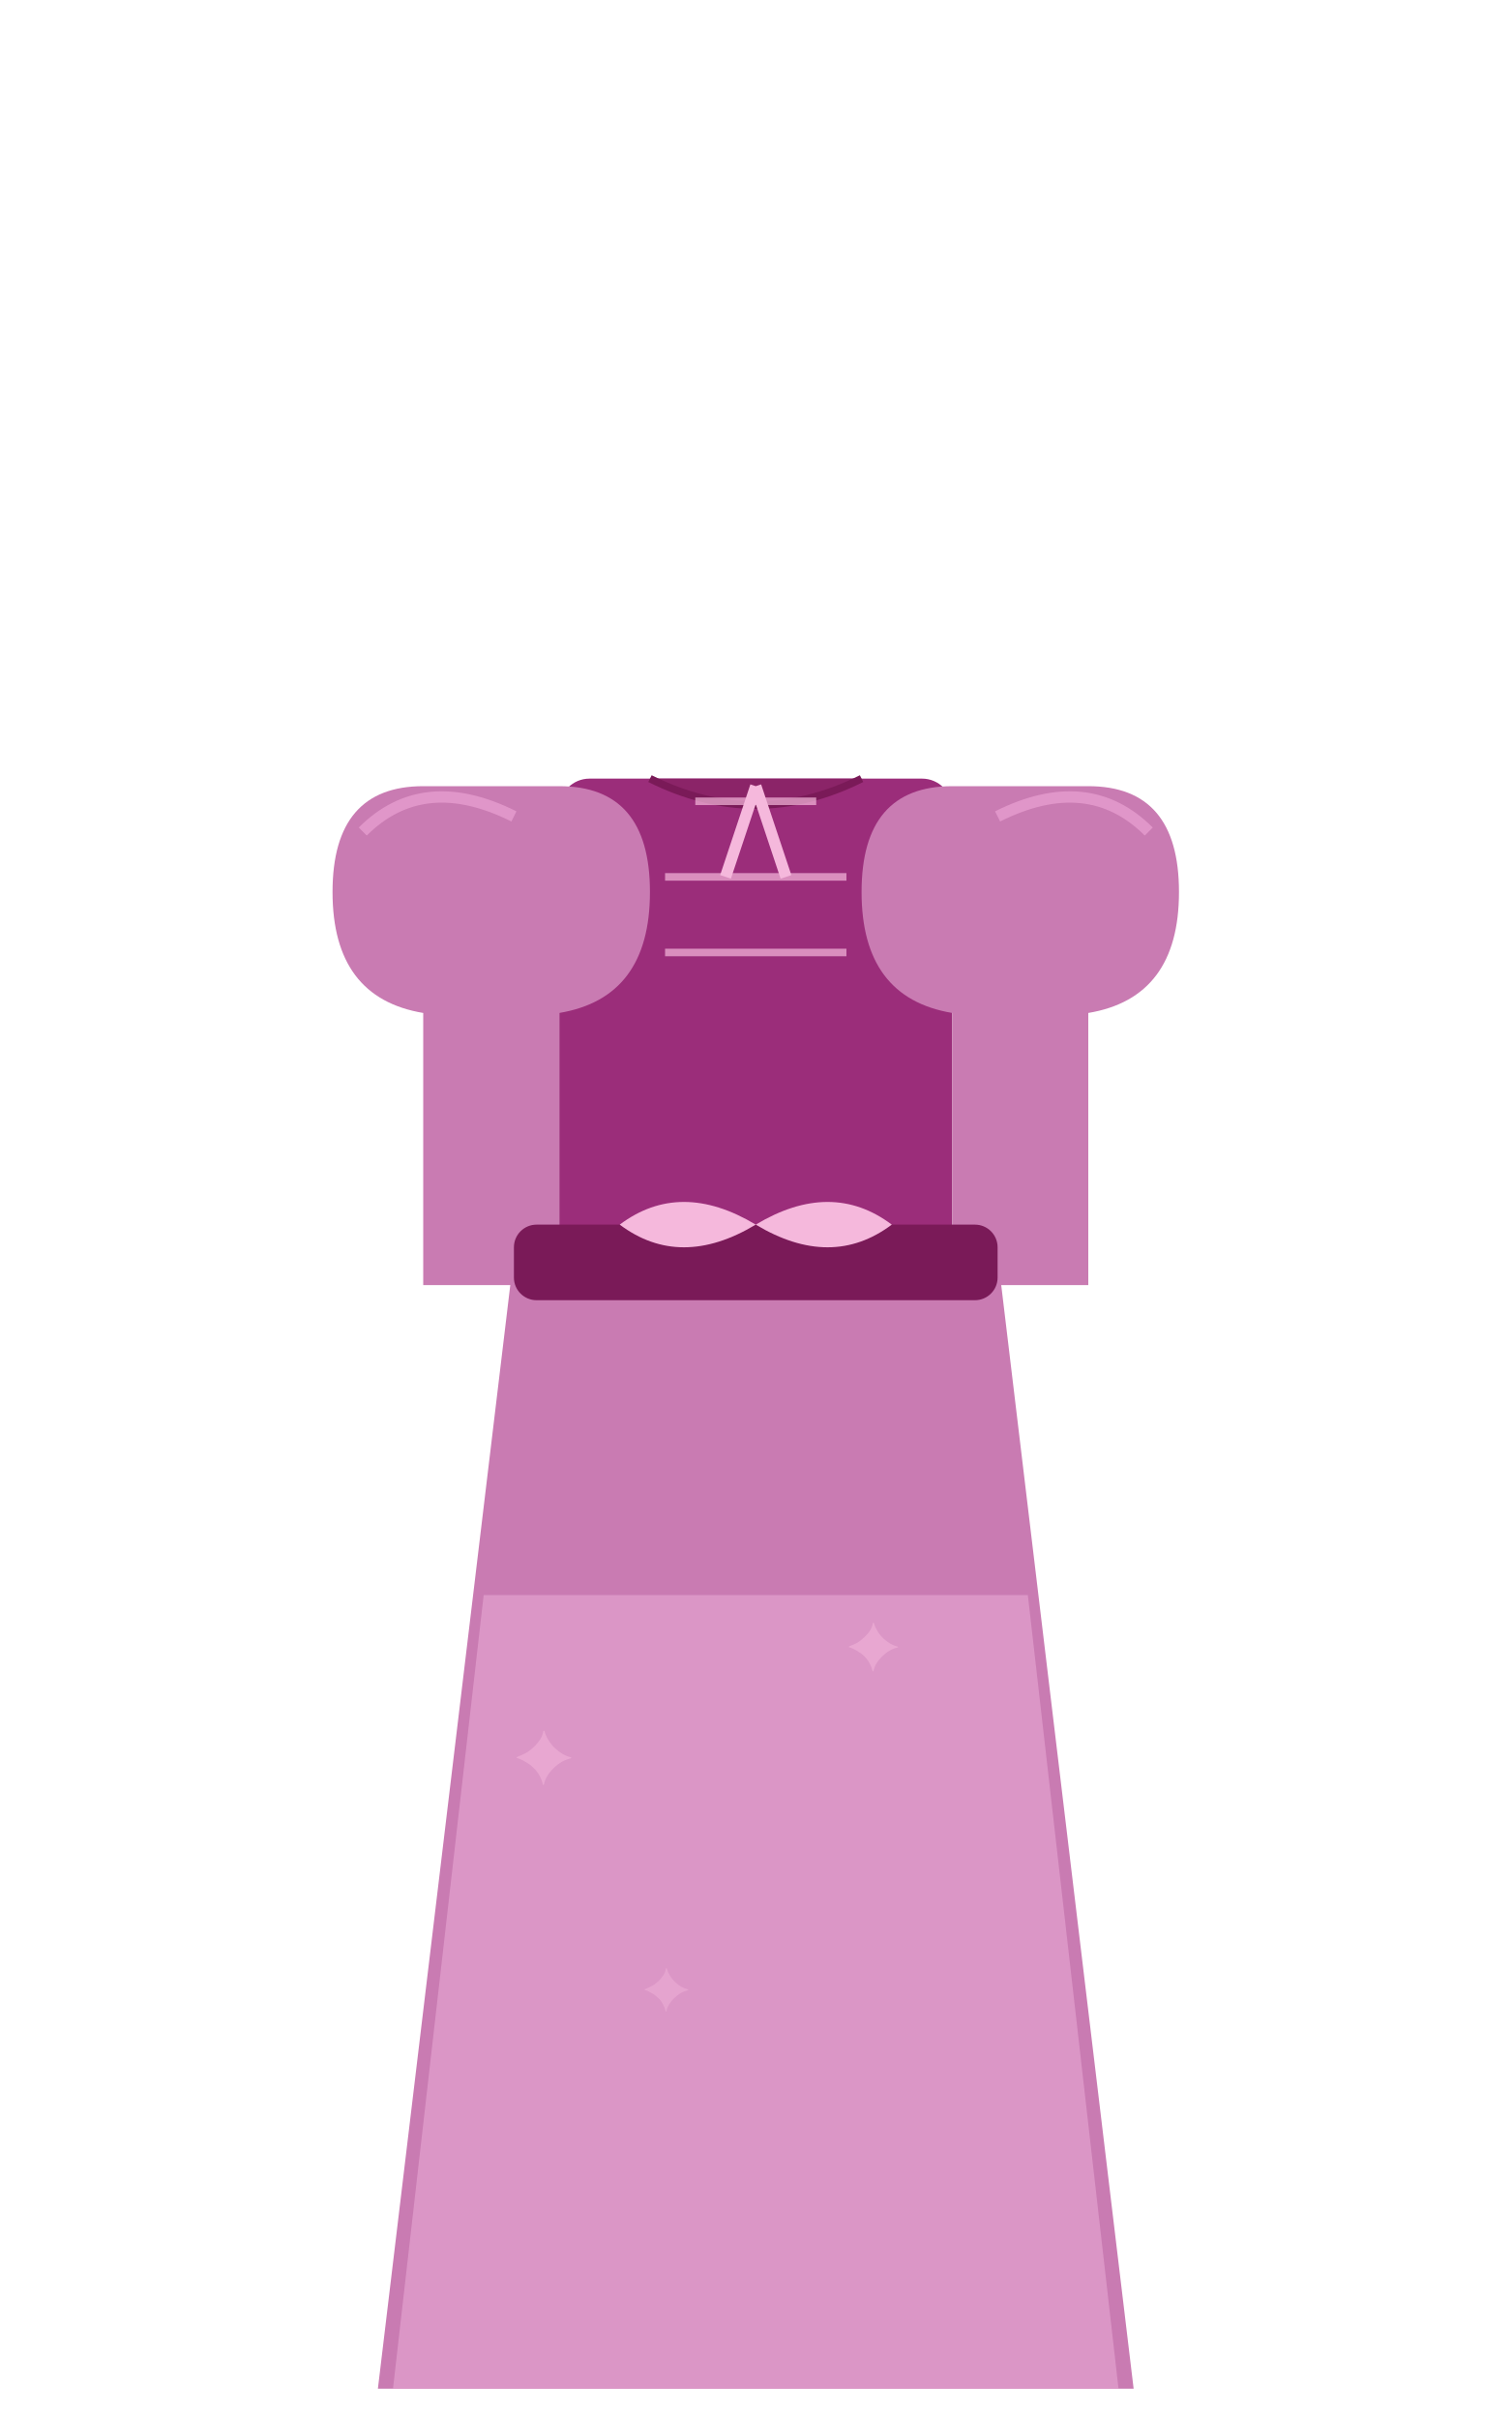
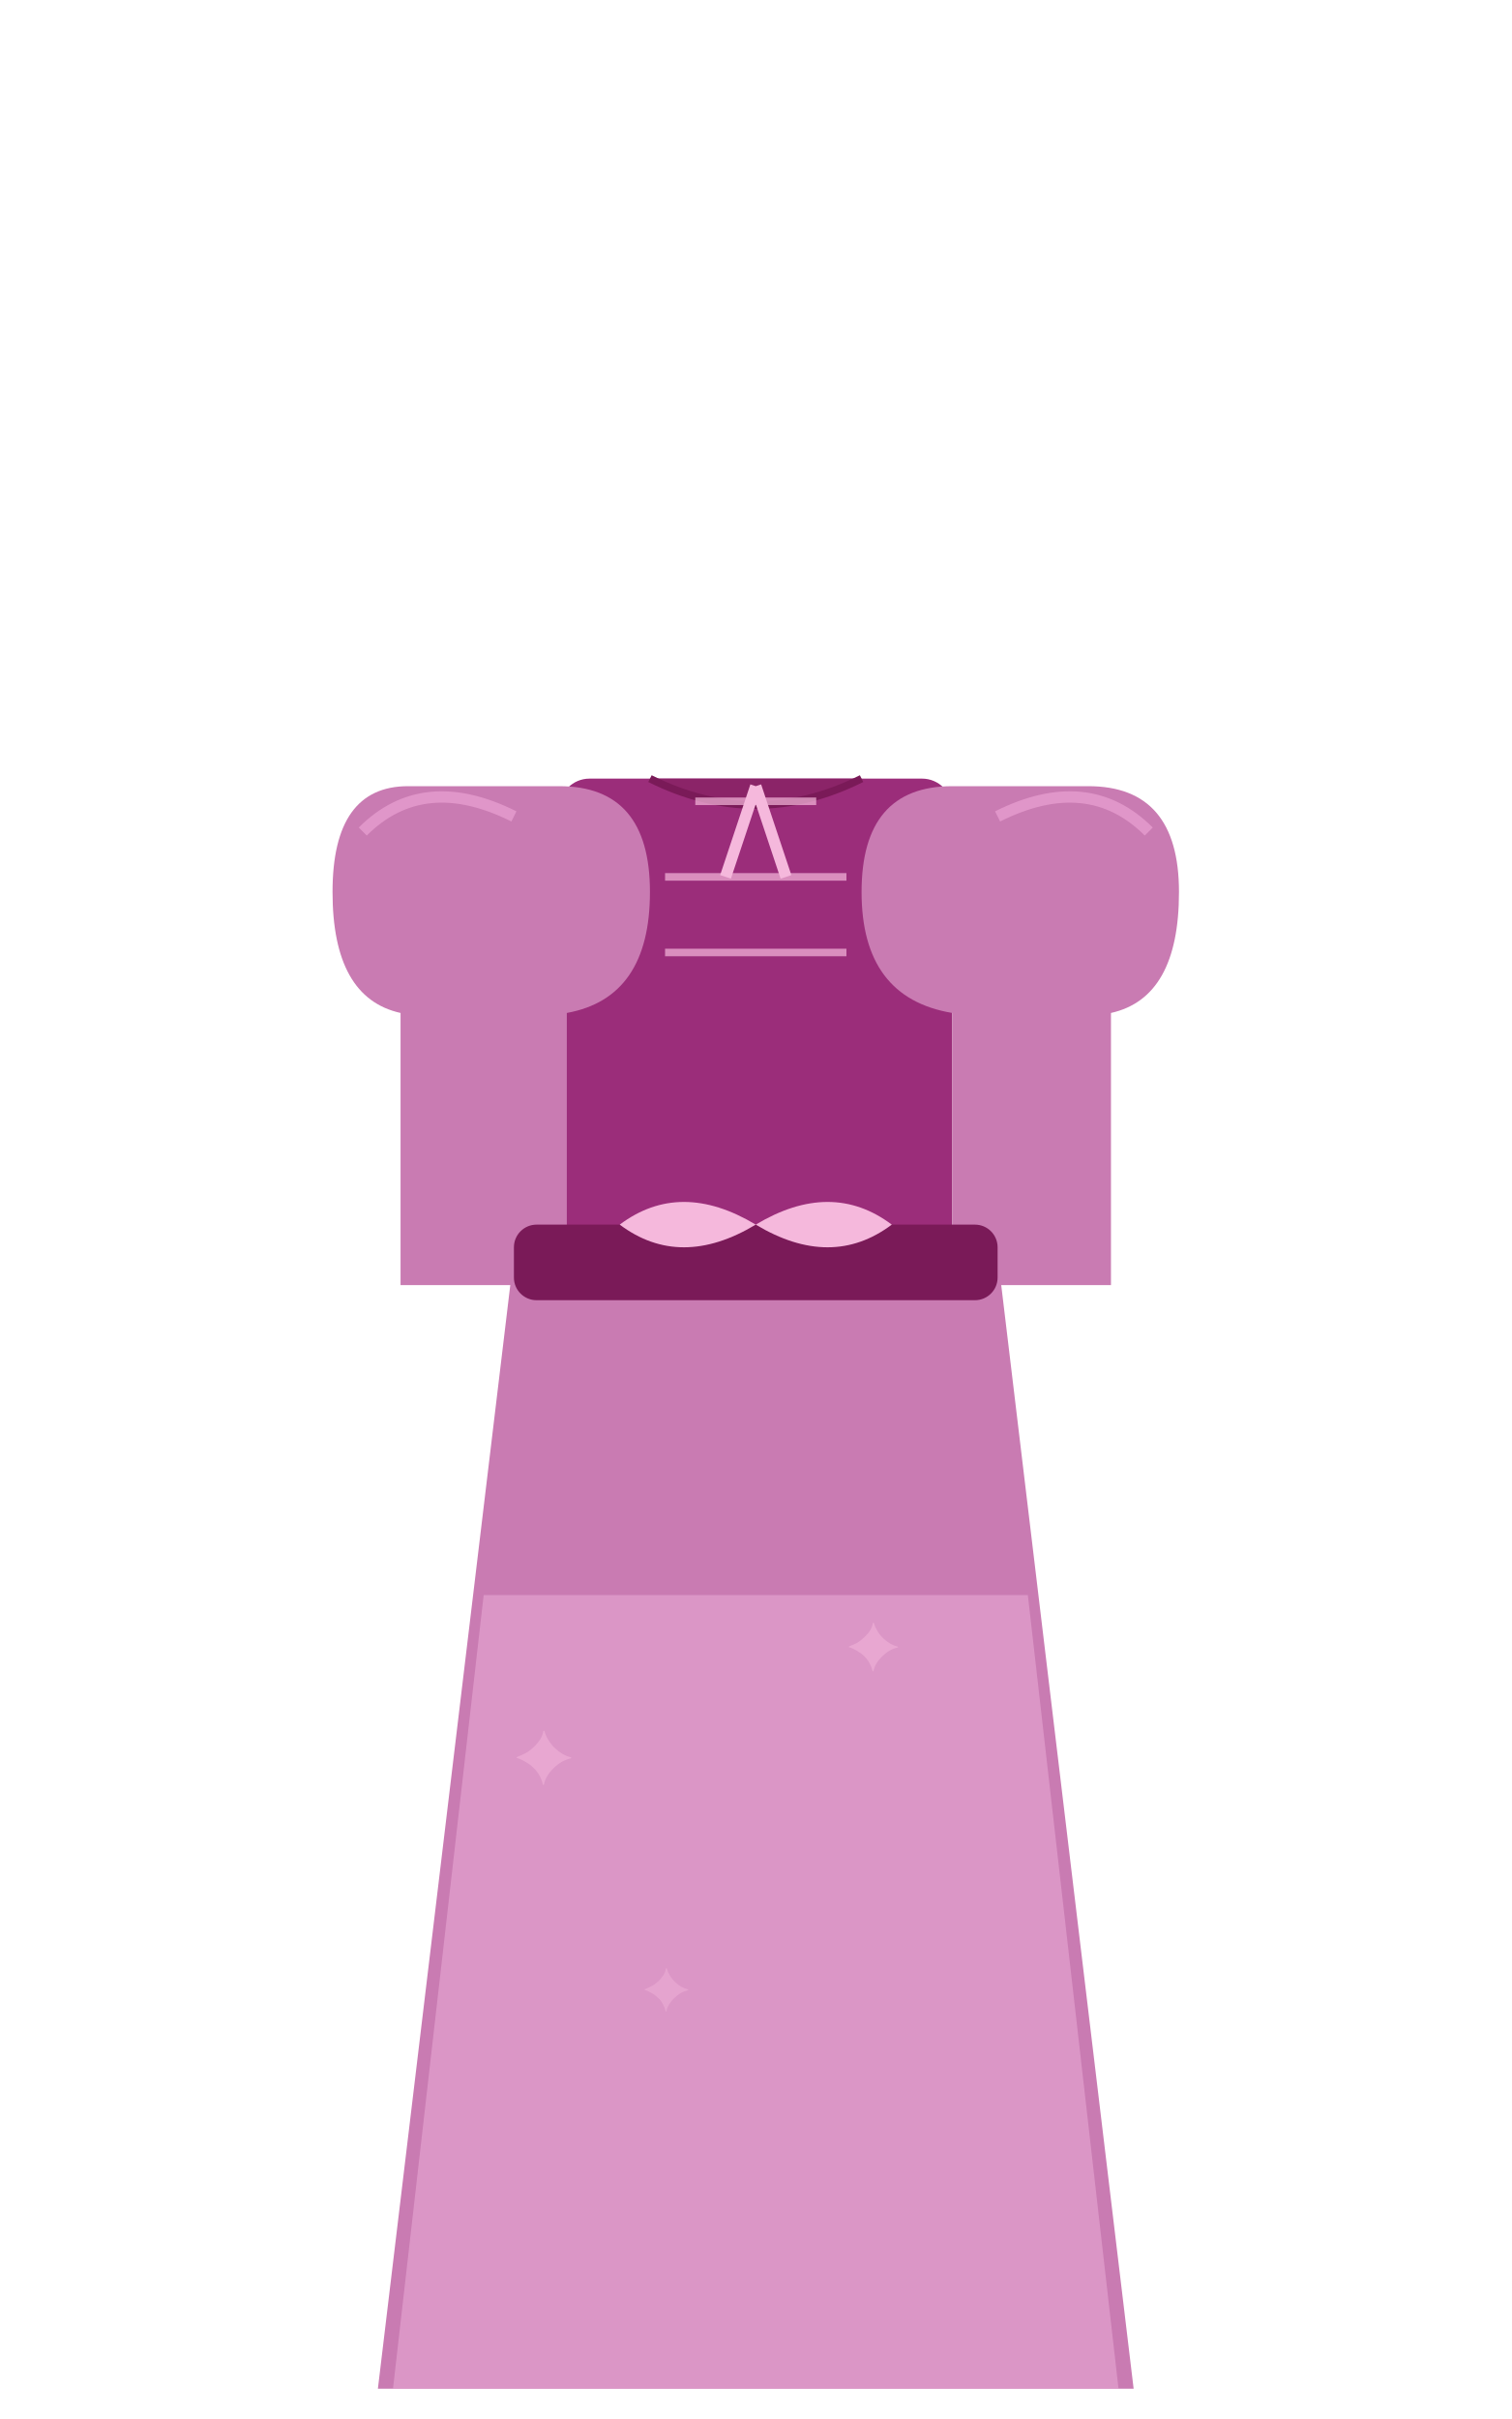
<svg xmlns="http://www.w3.org/2000/svg" viewBox="0 0 200 320" width="200" height="320">
  <g transform="translate(0,36)">
    <rect x="74" y="67" width="52" height="72" fill="#9B2D7A" rx="4" />
-     <path d="M56 68 Q44 68 44 82 Q44 96 56 98 L56 134 L74 134 L74 98 Q86 96 86 82 Q86 68 74 68 Z" fill="#C97BB2" />
-     <path d="M126 68 Q114 68 114 82 Q114 96 126 98 L126 134 L144 134 L144 98 Q156 96 156 82 Q156 68 144 68 Z" fill="#C97BB2" />
+     <path d="M54 68 Q44 68 44 82 Q44 96 53 98 L53 134 L75 134 L75 98 Q86 96 86 82 Q86 68 74 68 Z" fill="#C97BB2" />
+     <path d="M126 68 Q114 68 114 82 Q114 96 126 98 L126 134 L147 134 L147 98 Q156 96 156 82 Q156 68 144 68 Z" fill="#C97BB2" />
    <path d="M68 130 L50 280 L150 280 L132 130 Z" fill="#C97BB2" />
    <path d="M64 175 L52 280 L148 280 L136 175 Z" fill="#E8A8D4" opacity="0.6" />
    <path d="M86 67 Q100 74 114 67" fill="#8B2468" stroke="#7A1A58" stroke-width="1" />
    <line x1="92" y1="70" x2="108" y2="70" stroke="#F5B8DC" stroke-width="1" opacity="0.7" />
    <line x1="88" y1="80" x2="112" y2="80" stroke="#F5B8DC" stroke-width="1" opacity="0.7" />
    <line x1="88" y1="90" x2="112" y2="90" stroke="#F5B8DC" stroke-width="1" opacity="0.7" />
    <path d="M100 68 L96 80 M100 68 L104 80" stroke="#F5B8DC" stroke-width="1.5" />
    <rect x="68" y="126" width="64" height="10" fill="#7A1A58" rx="3" />
    <path d="M100 126 Q90 120 82 126 Q90 132 100 126 Q110 120 118 126 Q110 132 100 126" fill="#F5B8DC" />
    <text x="68" y="200" font-size="10" fill="#F5B8DC" opacity="0.5">✦</text>
    <text x="112" y="185" font-size="9" fill="#F5B8DC" opacity="0.5">✦</text>
    <text x="85" y="230" font-size="8" fill="#F5B8DC" opacity="0.4">✦</text>
    <path d="M48 74 Q56 66 68 72" stroke="#F0A8D8" stroke-width="1.5" fill="none" opacity="0.6" />
    <path d="M132 72 Q144 66 152 74" stroke="#F0A8D8" stroke-width="1.5" fill="none" opacity="0.6" />
  </g>
</svg>
